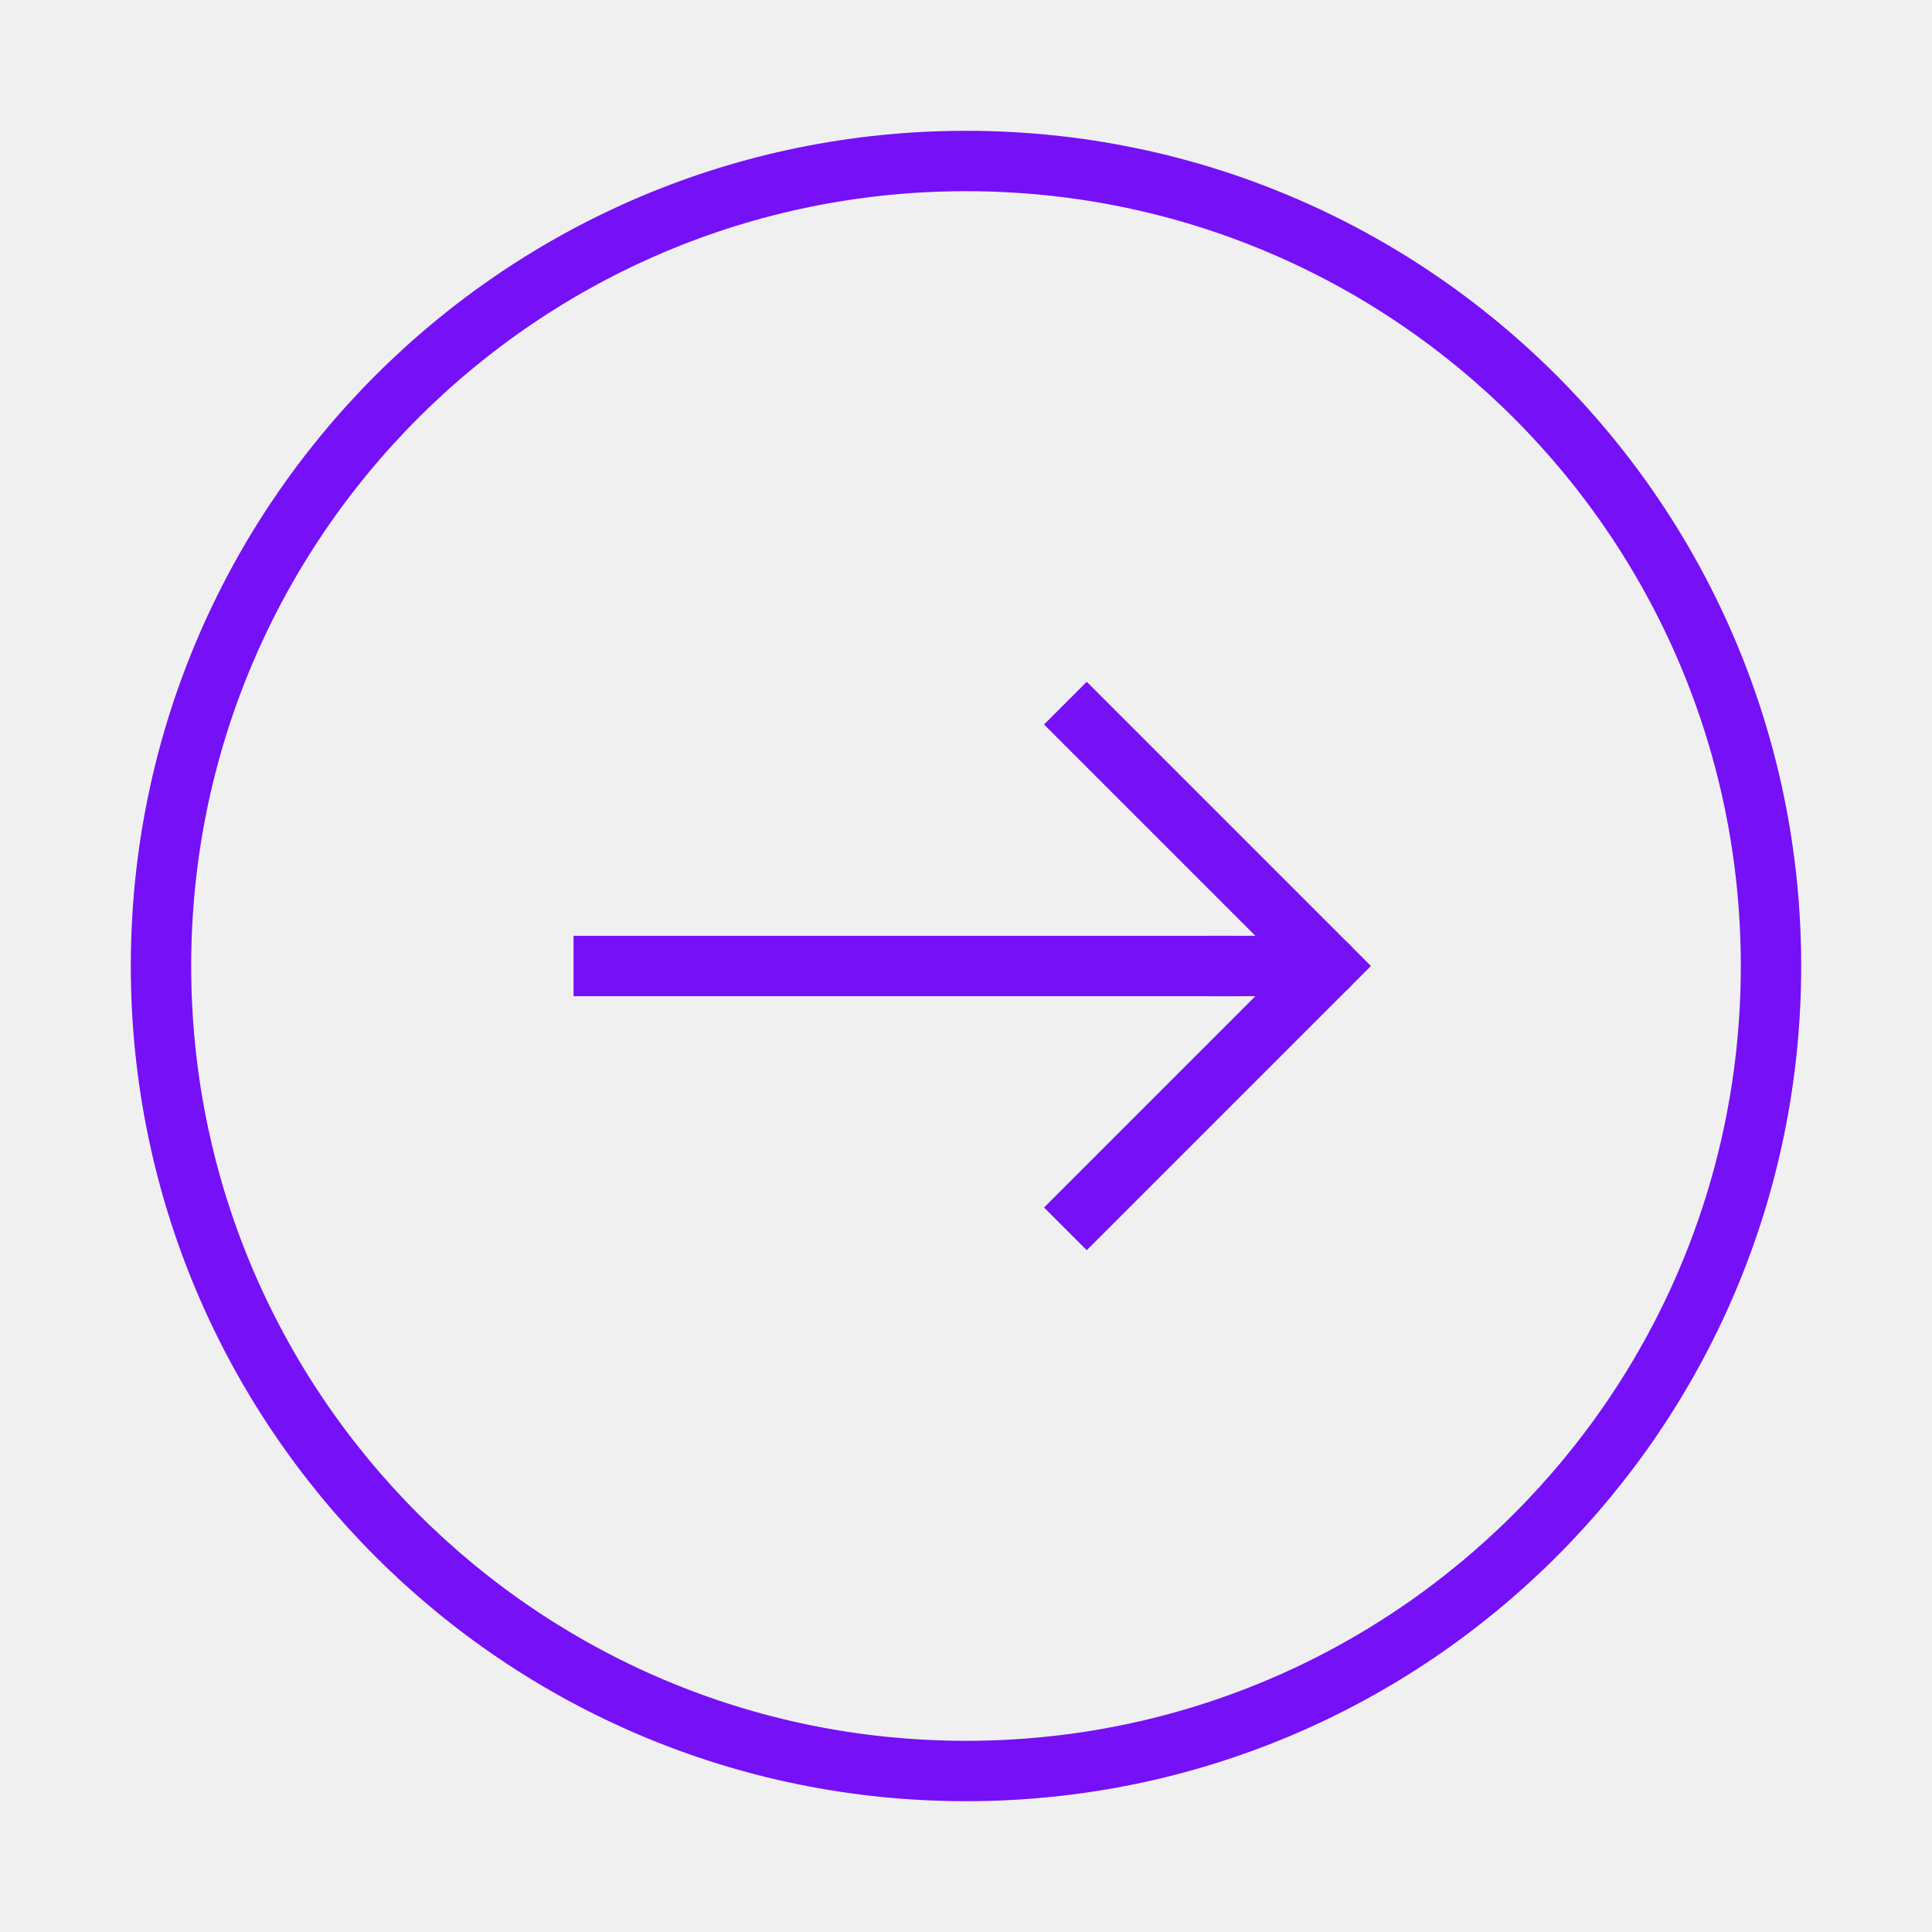
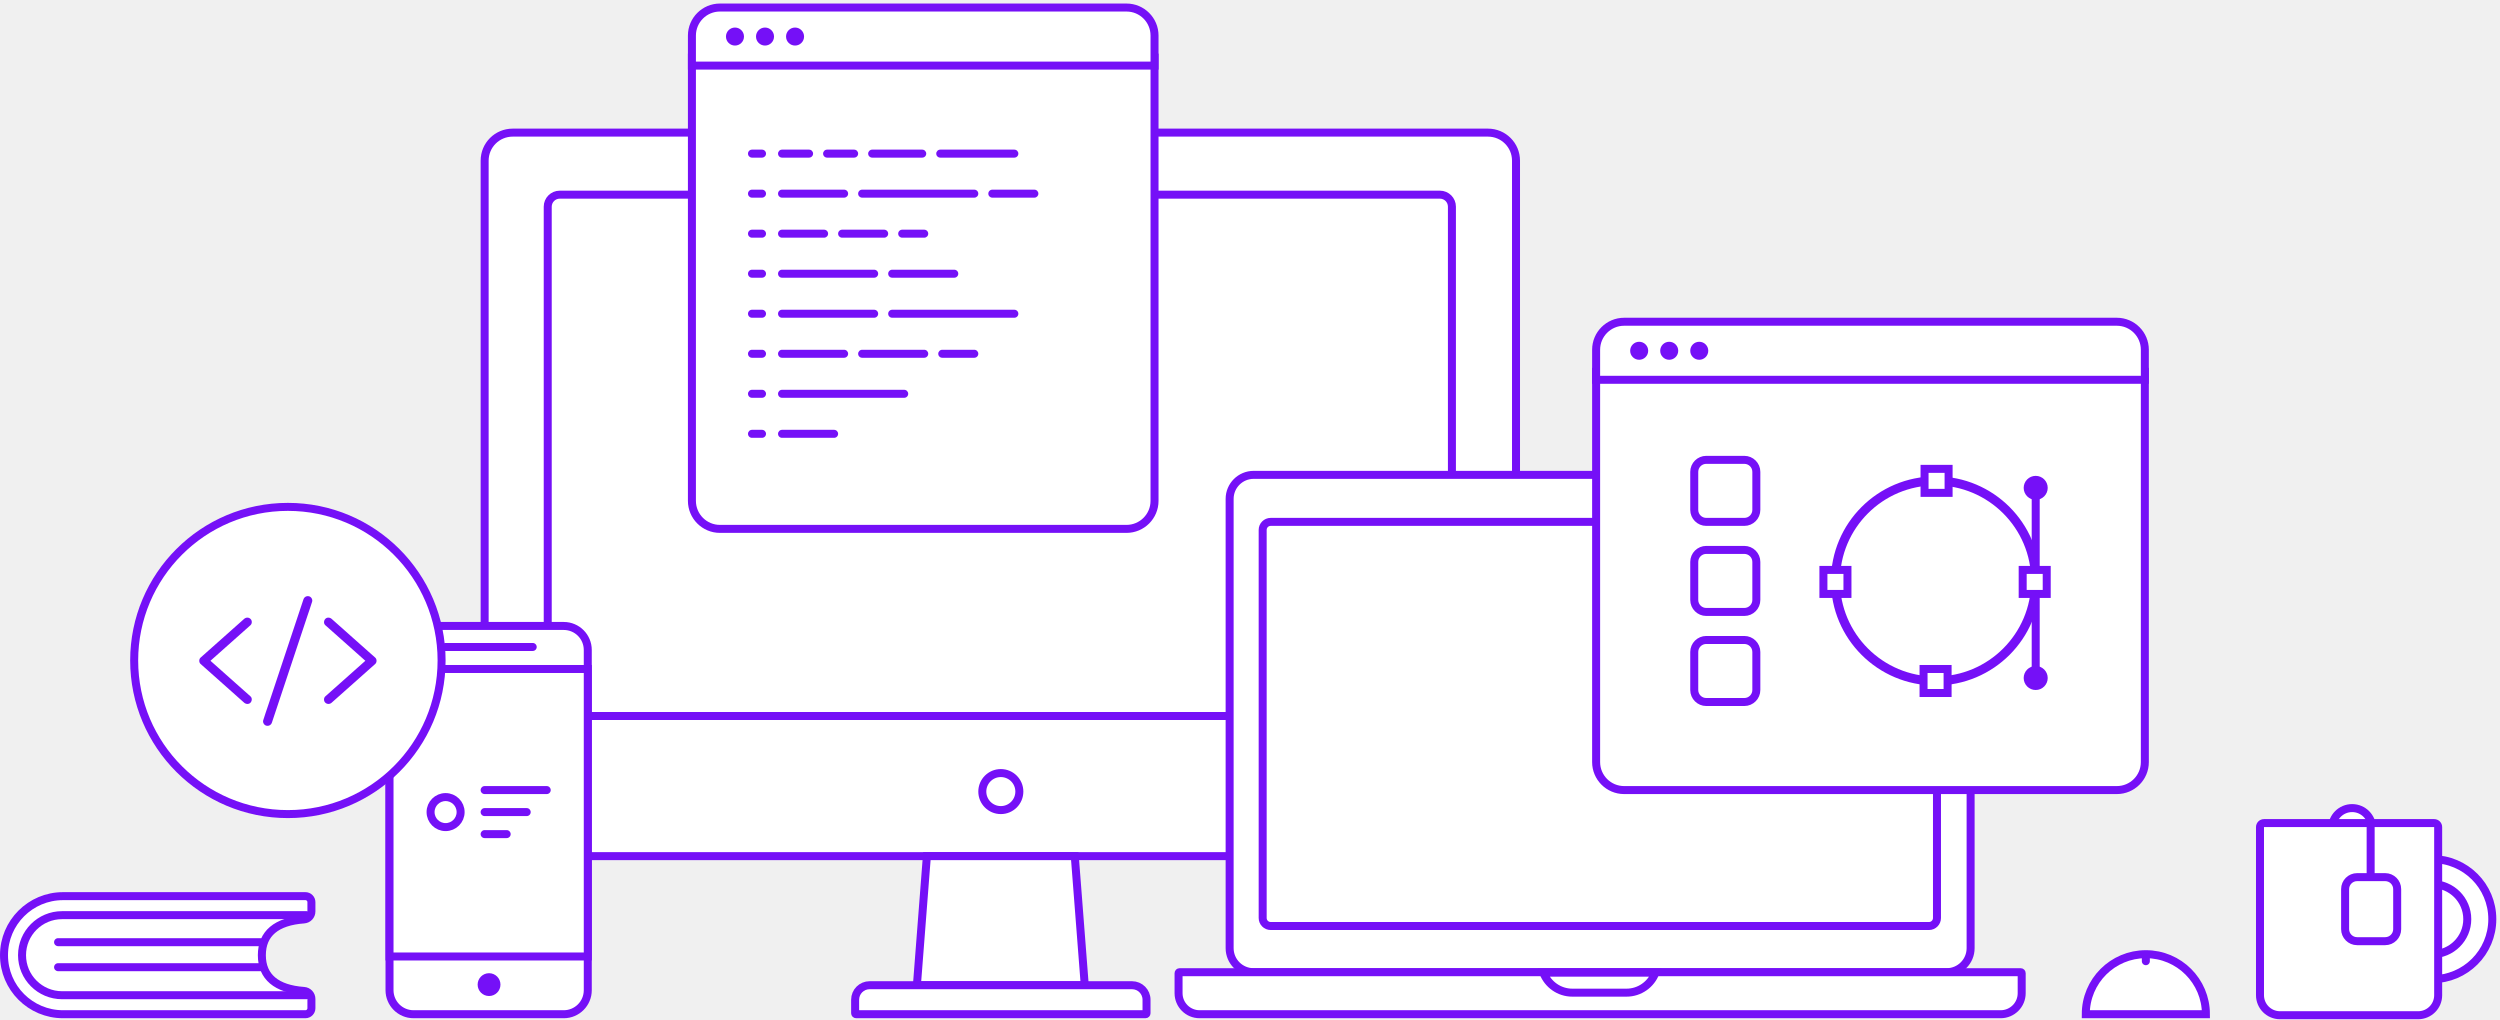
- <svg xmlns="http://www.w3.org/2000/svg" role="img" width="64px" height="64px" viewBox="0 0 24 24" aria-labelledby="circleArrowRightIconTitle" stroke="#7510f7" stroke-width="0.75" stroke-linecap="square" stroke-linejoin="miter" fill="none" color="#7510f7">
-   <path d="M13.5 9l3 3-3 3" />
-   <path d="M7.5 12H15" />
-   <path stroke-linecap="round" d="M16.5 12H15" />
-   <circle cx="12" cy="12" r="10" />
+ <svg xmlns="http://www.w3.org/2000/svg" width="650px" height="265px" viewBox="0 0 650 265" version="1.1">
+   <g id="Website" stroke="none" stroke-width="1" fill="none" fill-rule="evenodd">
+     <g id="Group-32" transform="translate(0, 3)">
+       <path d="M126.008,38.765 C126.008,34.738 129.264,31.482 133.298,31.482 L386.872,31.482 C390.899,31.482 394.162,34.74 394.162,38.765 L394.162,212.307 C394.162,216.334 390.906,219.591 386.872,219.591 L133.298,219.591 C129.271,219.591 126.008,216.332 126.008,212.307 L126.008,38.765 Z" id="Case" stroke="#7510F7" stroke-width="2.081" fill="#FFFFFF" />
+       <path d="M142.41,50.737 C142.41,49.012 143.813,47.613 145.536,47.613 L374.374,47.613 C376.103,47.613 377.5,49.004 377.5,50.737 L377.5,180.042 C377.5,181.766 376.097,183.166 374.374,183.166 L145.536,183.166 C143.807,183.166 142.41,181.774 142.41,180.042 L142.41,50.737 Z" id="Case" stroke="#7510F7" stroke-width="2.081" fill="#FFFFFF" />
+       <path d="M240.99,219.591 L279.441,219.591 L282.037,253.154 L238.394,253.154 L240.99,219.591 Z" id="Case" stroke="#7510F7" stroke-width="2.081" fill="#FFFFFF" />
+       <path d="M222.334,253.411 L222.334,256.927 C222.334,259.007 224.024,260.699 226.104,260.699 L294.326,260.699 C296.402,260.699 298.096,259.007 298.096,256.927 L298.096,253.411 C298.096,253.266 297.984,253.154 297.835,253.154 L222.596,253.154 C222.45,253.154 222.334,253.269 222.334,253.411 Z" id="Keyboard" stroke="#7510F7" stroke-width="2.081" fill="#FFFFFF" transform="translate(260.2153, 256.9265) scale(1, -1) translate(-260.2153, -256.9265) " />
+       <ellipse id="Oval-6" stroke="#7510F7" stroke-width="2.081" cx="260.215" cy="202.809" rx="4.816" ry="4.813" />
+       <rect id="Case" stroke="#7510F7" stroke-width="2.081" fill="#FFFFFF" x="101.275" y="159.75" width="51.547" height="100.949" rx="6.244" />
+       <path d="M101.275,170.937 L152.822,170.937 L152.822,245.687 L101.275,245.687 L101.275,170.937 Z" id="Case" stroke="#7510F7" stroke-width="2.081" fill="#FFFFFF" />
+       <rect id="Rectangle-11" fill="#7510F7" x="114.812" y="164.173" width="24.733" height="2.081" rx="1.041" />
+       <rect id="Rectangle-11" fill="#7510F7" x="124.185" y="250.032" width="5.936" height="5.932" rx="2.966" />
+       <ellipse id="Oval-6" stroke="#7510F7" stroke-width="2.081" fill="#FFFFFF" cx="115.854" cy="208.143" rx="3.905" ry="3.903" />
+       <rect id="Rectangle-11" fill="#7510F7" x="124.966" y="201.378" width="18.224" height="2.081" rx="1.041" />
+       <rect id="Rectangle-11" fill="#7510F7" x="124.966" y="207.102" width="13.017" height="2.081" rx="1.041" />
+       <rect id="Rectangle-11" fill="#7510F7" x="124.966" y="212.826" width="7.81" height="2.081" rx="1.041" />
+       <ellipse id="Oval-7" stroke="#7510F7" stroke-width="2.081" fill="#FFFFFF" cx="74.849" cy="168.726" rx="39.964" ry="39.937" />
+       <rect id="Case" stroke="#7510F7" stroke-width="2.081" fill="#FFFFFF" x="319.705" y="120.463" width="192.654" height="129.309" rx="6.244" />
+       <path d="M306.426,250.026 L306.426,255.235 C306.426,258.248 308.874,260.699 311.888,260.699 L520.176,260.699 C523.187,260.699 525.638,258.25 525.638,255.235 L525.638,250.026 C525.638,249.884 525.525,249.772 525.379,249.772 L306.685,249.772 C306.539,249.772 306.426,249.884 306.426,250.026 Z" id="Keyboard" stroke="#7510F7" stroke-width="2.081" fill="#FFFFFF" />
+       <path d="M430.429,249.889 L401.27,249.888 C402.434,252.961 405.402,255.092 408.808,255.092 L422.891,255.092 C426.297,255.092 429.265,252.962 430.429,249.889 Z" id="Notch" stroke="#7510F7" stroke-width="2.081" fill="#FFFFFF" />
+       <rect id="Screen" stroke="#7510F7" stroke-width="2.081" fill="#FFFFFF" x="328.295" y="132.691" width="175.32" height="105.073" rx="2.081" />
+       <ellipse id="Oval-3" fill="#293347" cx="254.358" cy="49.954" rx="1.302" ry="1.301" />
+       <path d="M179.899,11.968 L300.178,11.968 L300.178,127.228 C300.178,131.249 296.909,134.512 292.886,134.512 L187.191,134.512 C183.166,134.512 179.899,131.248 179.899,127.228 L179.899,11.968 Z" id="Case" stroke="#7510F7" stroke-width="2.081" fill="#FFFFFF" />
+       <path d="M179.899,6.238 C179.899,2.22 183.169,-1.041 187.191,-1.041 L292.886,-1.041 C296.913,-1.041 300.178,2.216 300.178,6.238 L300.178,14.05 L179.899,14.05 L179.899,6.238 Z" id="Case" stroke="#7510F7" stroke-width="2.081" fill="#FFFFFF" />
+       <ellipse id="Oval-5" fill="#7510F7" cx="191.094" cy="6.504" rx="2.343" ry="2.342" />
+       <ellipse id="Oval-5" fill="#7510F7" cx="198.904" cy="6.504" rx="2.343" ry="2.342" />
+       <ellipse id="Oval-5" fill="#7510F7" cx="206.714" cy="6.504" rx="2.343" ry="2.342" />
+       <rect id="Rectangle-11" fill="#7510F7" x="194.478" y="87.94" width="4.686" height="2.081" rx="1.041" />
+       <rect id="Rectangle-11" fill="#7510F7" x="194.478" y="35.905" width="4.686" height="2.081" rx="1.041" />
+       <path d="M203.329,35.905 L210.36,35.905 C210.935,35.905 211.401,36.371 211.401,36.945 C211.401,37.52 210.935,37.986 210.36,37.986 L203.329,37.986 C202.754,37.986 202.288,37.52 202.288,36.945 C202.288,36.371 202.754,35.905 203.329,35.905 Z" id="Rectangle-11" fill="#7510F7" />
+       <path d="M215.045,35.905 L222.075,35.905 C222.65,35.905 223.116,36.371 223.116,36.945 C223.116,37.52 222.65,37.986 222.075,37.986 L215.045,37.986 C214.47,37.986 214.004,37.52 214.004,36.945 C214.004,36.371 214.47,35.905 215.045,35.905 Z" id="Rectangle-11" fill="#7510F7" />
+       <path d="M226.76,35.905 L239.779,35.905 C240.354,35.905 240.82,36.371 240.82,36.945 C240.82,37.52 240.354,37.986 239.779,37.986 L226.76,37.986 C226.186,37.986 225.72,37.52 225.72,36.945 C225.72,36.371 226.186,35.905 226.76,35.905 Z" id="Rectangle-11" fill="#7510F7" />
+       <path d="M244.464,35.905 L263.731,35.905 C264.305,35.905 264.771,36.371 264.771,36.945 C264.771,37.52 264.305,37.986 263.731,37.986 L244.464,37.986 C243.889,37.986 243.423,37.52 243.423,36.945 C243.423,36.371 243.889,35.905 244.464,35.905 Z" id="Rectangle-11" fill="#7510F7" />
+       <rect id="Rectangle-11" fill="#7510F7" x="194.478" y="46.312" width="4.686" height="2.081" rx="1.041" />
+       <rect id="Rectangle-11" fill="#7510F7" x="194.478" y="56.719" width="4.686" height="2.081" rx="1.041" />
+       <rect id="Rectangle-11" fill="#7510F7" x="194.478" y="67.126" width="4.686" height="2.081" rx="1.041" />
+       <rect id="Rectangle-11" fill="#7510F7" x="194.478" y="77.533" width="4.686" height="2.081" rx="1.041" />
+       <rect id="Rectangle-11" fill="#7510F7" x="194.478" y="98.348" width="4.686" height="2.081" rx="1.041" />
+       <rect id="Rectangle-11" fill="#7510F7" x="194.478" y="108.755" width="4.686" height="2.081" rx="1.041" />
+       <rect id="Rectangle-11" fill="#7510F7" x="202.288" y="46.312" width="18.224" height="2.081" rx="1.041" />
+       <rect id="Rectangle-11" fill="#7510F7" x="223.116" y="46.312" width="31.241" height="2.081" rx="1.041" />
+       <rect id="Rectangle-11" fill="#7510F7" x="256.961" y="46.312" width="13.017" height="2.081" rx="1.041" />
+       <rect id="Rectangle-11" fill="#7510F7" x="202.288" y="56.719" width="13.017" height="2.081" rx="1.041" />
+       <rect id="Rectangle-11" fill="#7510F7" x="217.909" y="56.719" width="13.017" height="2.081" rx="1.041" />
+       <rect id="Rectangle-11" fill="#7510F7" x="233.53" y="56.719" width="7.81" height="2.081" rx="1.041" />
+       <rect id="Rectangle-11" fill="#7510F7" x="202.288" y="67.126" width="26.035" height="2.081" rx="1.041" />
+       <rect id="Rectangle-11" fill="#7510F7" x="230.926" y="67.126" width="18.224" height="2.081" rx="1.041" />
+       <rect id="Rectangle-11" fill="#7510F7" x="202.288" y="77.533" width="26.035" height="2.081" rx="1.041" />
+       <rect id="Rectangle-11" fill="#7510F7" x="230.926" y="77.533" width="33.845" height="2.081" rx="1.041" />
+       <rect id="Rectangle-11" fill="#7510F7" x="202.288" y="87.94" width="18.224" height="2.081" rx="1.041" />
+       <rect id="Rectangle-11" fill="#7510F7" x="223.116" y="87.94" width="18.224" height="2.081" rx="1.041" />
+       <rect id="Rectangle-11" fill="#7510F7" x="243.944" y="87.94" width="10.414" height="2.081" rx="1.041" />
+       <rect id="Rectangle-11" fill="#7510F7" x="202.288" y="98.348" width="33.845" height="2.081" rx="1.041" />
+       <rect id="Rectangle-11" fill="#7510F7" x="202.288" y="108.755" width="15.621" height="2.081" rx="1.041" />
+       <path d="M414.991,93.664 L557.659,93.664 L557.659,195.143 C557.659,199.163 554.4,202.419 550.374,202.419 L422.277,202.419 C418.256,202.419 414.991,199.157 414.991,195.143 L414.991,93.664 Z" id="Case" stroke="#7510F7" stroke-width="2.081" fill="#FFFFFF" />
+       <path d="M414.991,87.934 C414.991,83.913 418.251,80.655 422.277,80.655 L550.374,80.655 C554.398,80.655 557.659,83.912 557.659,87.934 L557.659,95.746 L414.991,95.746 L414.991,87.934 Z" id="Case" stroke="#7510F7" stroke-width="2.081" fill="#FFFFFF" />
+       <ellipse id="Oval-5" fill="#7510F7" cx="426.186" cy="88.201" rx="2.343" ry="2.342" />
+       <ellipse id="Oval-5" fill="#7510F7" cx="433.996" cy="88.201" rx="2.343" ry="2.342" />
+       <ellipse id="Oval-5" fill="#7510F7" cx="441.806" cy="88.201" rx="2.343" ry="2.342" />
+       <ellipse id="Oval-6" stroke="#7510F7" stroke-width="2.342" fill="#FFFFFF" cx="503.248" cy="148.042" rx="26.035" ry="26.018" />
+       <path d="M500.383,118.902 L500.383,125.146 L506.633,125.146 L506.633,118.902 L500.383,118.902 Z" id="Rectangle-12" stroke="#7510F7" stroke-width="2.081" fill="#FFFFFF" />
+       <path d="M500.123,170.937 L500.123,177.182 L506.373,177.182 L506.373,170.937 L500.123,170.937 Z" id="Rectangle-12" stroke="#7510F7" stroke-width="2.081" fill="#FFFFFF" />
+       <path d="M474.089,145.18 L474.089,151.424 L480.338,151.424 L480.338,145.18 L474.089,145.18 Z" id="Rectangle-12" stroke="#7510F7" stroke-width="2.081" fill="#FFFFFF" />
+       <path d="M525.897,145.18 L525.897,151.424 L532.147,151.424 L532.147,145.18 L525.897,145.18 Z" id="Rectangle-12" stroke="#7510F7" stroke-width="2.081" fill="#FFFFFF" />
+       <line x1="529.282" y1="124.626" x2="529.282" y2="144.139" id="Line" stroke="#7510F7" stroke-width="2.081" stroke-linecap="square" />
+       <line x1="529.282" y1="151.944" x2="529.282" y2="171.458" id="Line" stroke="#7510F7" stroke-width="2.081" stroke-linecap="square" />
+       <ellipse id="Oval-5" fill="#7510F7" cx="529.282" cy="123.845" rx="3.124" ry="3.122" />
+       <ellipse id="Oval-5" fill="#7510F7" cx="529.282" cy="173.279" rx="3.124" ry="3.122" />
+       <g id="Group-60" transform="translate(439.4632, 115.5194)" fill="#FFFFFF" stroke="#7510F7" stroke-width="2.081">
+         <rect id="Rectangle-15" x="1.041" y="1.041" width="16.143" height="16.131" rx="3.122" />
+         <rect id="Rectangle-15" x="1.041" y="24.457" width="16.143" height="16.131" rx="3.122" />
+         <rect id="Rectangle-15" x="1.041" y="47.873" width="16.143" height="16.131" rx="3.122" />
+       </g>
+       <ellipse id="Oval-8" stroke="#7510F7" stroke-width="2.081" fill="#FFFFFF" cx="632.379" cy="235.982" rx="15.621" ry="15.611" />
+       <ellipse id="Oval-8" stroke="#7510F7" stroke-width="2.081" fill="#FFFFFF" cx="632.379" cy="235.982" rx="9.112" ry="9.106" />
+       <ellipse id="Oval-8" stroke="#7510F7" stroke-width="2.081" fill="#FFFFFF" cx="611.552" cy="212.306" rx="5.207" ry="5.204" />
+       <path d="M588.64,211.005 C588.065,211.005 587.599,211.471 587.599,212.046 L587.599,255.756 C587.599,258.63 589.929,260.959 592.803,260.959 L628.72,260.959 C631.594,260.959 633.924,258.63 633.924,255.756 L633.924,212.046 C633.924,211.471 633.458,211.005 632.883,211.005 L588.64,211.005 Z" id="Rectangle-16" stroke="#7510F7" stroke-width="2.081" fill="#FFFFFF" />
+       <rect id="Rectangle-16" stroke="#7510F7" stroke-width="2.081" fill="#FFFFFF" x="609.729" y="225.055" width="13.539" height="16.651" rx="3.122" />
+       <line x1="616.368" y1="211.395" x2="616.368" y2="223.233" id="Line-2" stroke="#7510F7" stroke-width="2.081" stroke-linecap="square" />
+       <path d="M557.92,260.699 C566.548,260.699 573.541,260.699 573.541,260.699 C573.541,252.078 566.548,245.088 557.92,245.088 C549.293,245.088 542.3,252.078 542.3,260.699 C542.3,260.699 549.293,260.699 557.92,260.699 Z" id="Oval-8" stroke="#7510F7" stroke-width="2.081" fill="#FFFFFF" />
+       <rect id="Rectangle-11" fill="#7510F7" x="556.879" y="244.568" width="2.083" height="3.382" rx="1.041" />
+       <path d="M16.391,229.998 C7.913,229.998 1.041,236.871 1.041,245.349 C1.041,253.827 7.913,260.699 16.391,260.699 L79.407,260.699 C80.269,260.699 80.968,260 80.968,259.138 L80.968,256.722 C80.968,255.63 80.124,254.723 79.034,254.646 C71.88,254.138 68.081,250.995 68.081,245.349 C68.081,239.702 71.88,236.559 79.034,236.051 C80.124,235.974 80.968,235.067 80.968,233.975 L80.968,231.559 C80.968,230.697 80.269,229.998 79.407,229.998 L16.391,229.998 Z" id="Rectangle-17" stroke="#7510F7" stroke-width="2.081" fill="#FFFFFF" />
+       <path d="M80.186,255.3 C80.186,255.552 79.982,255.756 79.73,255.756 L79.73,255.756 L72.353,255.756 L16.141,255.756 C10.39,255.756 5.728,251.096 5.728,245.349 C5.728,239.601 10.39,234.941 16.141,234.941 L72.353,234.941 L79.73,234.941 L79.73,234.941 C79.982,234.941 80.186,235.146 80.186,235.397" id="Rectangle-19" stroke="#7510F7" stroke-width="2.081" />
+       <rect id="Rectangle-18" fill="#7510F7" x="14.059" y="240.926" width="54.673" height="2.081" rx="1.041" />
+       <rect id="Rectangle-18" fill="#7510F7" x="14.059" y="247.43" width="54.673" height="2.081" rx="1.041" />
+       <path d="M65.127,178.055 C63.849,176.92 62.571,175.785 61.294,174.65 C59.257,172.843 57.227,171.03 55.191,169.223 C54.724,168.812 54.258,168.395 53.797,167.983 C53.797,168.528 53.797,169.078 53.797,169.622 C55.074,168.487 56.352,167.352 57.63,166.217 C59.666,164.41 61.696,162.597 63.732,160.79 C64.199,160.379 64.666,159.962 65.127,159.551 C65.582,159.145 65.576,158.317 65.127,157.912 C64.642,157.466 63.966,157.477 63.475,157.912 C62.198,159.047 60.92,160.182 59.642,161.317 C57.606,163.124 55.576,164.937 53.54,166.744 C53.073,167.155 52.607,167.572 52.146,167.983 C51.696,168.383 51.696,169.223 52.146,169.622 C53.423,170.758 54.701,171.893 55.979,173.028 C58.015,174.835 60.045,176.648 62.081,178.455 C62.548,178.866 63.015,179.283 63.475,179.694 C63.931,180.1 64.683,180.175 65.127,179.694 C65.535,179.254 65.611,178.489 65.127,178.055 L65.127,178.055 Z" id="Shape" fill="#7510F7" fill-rule="nonzero" />
+       <path d="M84.583,159.554 C85.86,160.689 87.138,161.824 88.416,162.959 C90.452,164.766 92.482,166.579 94.518,168.386 C94.985,168.797 95.452,169.214 95.912,169.625 C95.912,169.081 95.912,168.531 95.912,167.986 C94.635,169.121 93.357,170.256 92.079,171.392 C90.043,173.199 88.013,175.011 85.977,176.818 C85.51,177.23 85.043,177.647 84.583,178.058 C84.128,178.463 84.133,179.291 84.583,179.697 C85.067,180.143 85.744,180.131 86.234,179.697 C87.511,178.562 88.789,177.427 90.067,176.291 C92.103,174.484 94.133,172.672 96.169,170.865 C96.636,170.453 97.103,170.036 97.563,169.625 C98.013,169.226 98.013,168.386 97.563,167.986 C96.286,166.851 95.008,165.716 93.73,164.581 C91.694,162.774 89.664,160.961 87.628,159.154 C87.161,158.743 86.695,158.326 86.234,157.914 C85.779,157.509 85.026,157.434 84.583,157.914 C84.174,158.355 84.098,159.119 84.583,159.554 L84.583,159.554 Z" id="Shape" fill="#7510F7" fill-rule="nonzero" />
+       <path d="M70.694,184.876 C71.044,183.833 71.388,182.791 71.738,181.742 C72.572,179.235 73.407,176.733 74.241,174.225 C75.244,171.202 76.248,168.184 77.257,165.161 C78.126,162.549 78.996,159.937 79.865,157.325 C80.279,156.056 80.746,154.794 81.131,153.508 C81.137,153.491 81.143,153.473 81.148,153.456 C81.341,152.883 80.927,152.164 80.332,152.031 C79.69,151.886 79.101,152.222 78.896,152.842 C78.546,153.885 78.202,154.927 77.852,155.975 C77.018,158.483 76.184,160.985 75.349,163.493 C74.346,166.516 73.342,169.534 72.333,172.557 C71.464,175.169 70.595,177.781 69.725,180.393 C69.311,181.656 68.844,182.918 68.459,184.204 C68.453,184.221 68.448,184.239 68.442,184.256 C68.249,184.829 68.663,185.548 69.259,185.681 C69.9,185.826 70.49,185.49 70.694,184.876 L70.694,184.876 Z" id="Shape" fill="#7510F7" fill-rule="nonzero" />
+     </g>
+   </g>
</svg>
